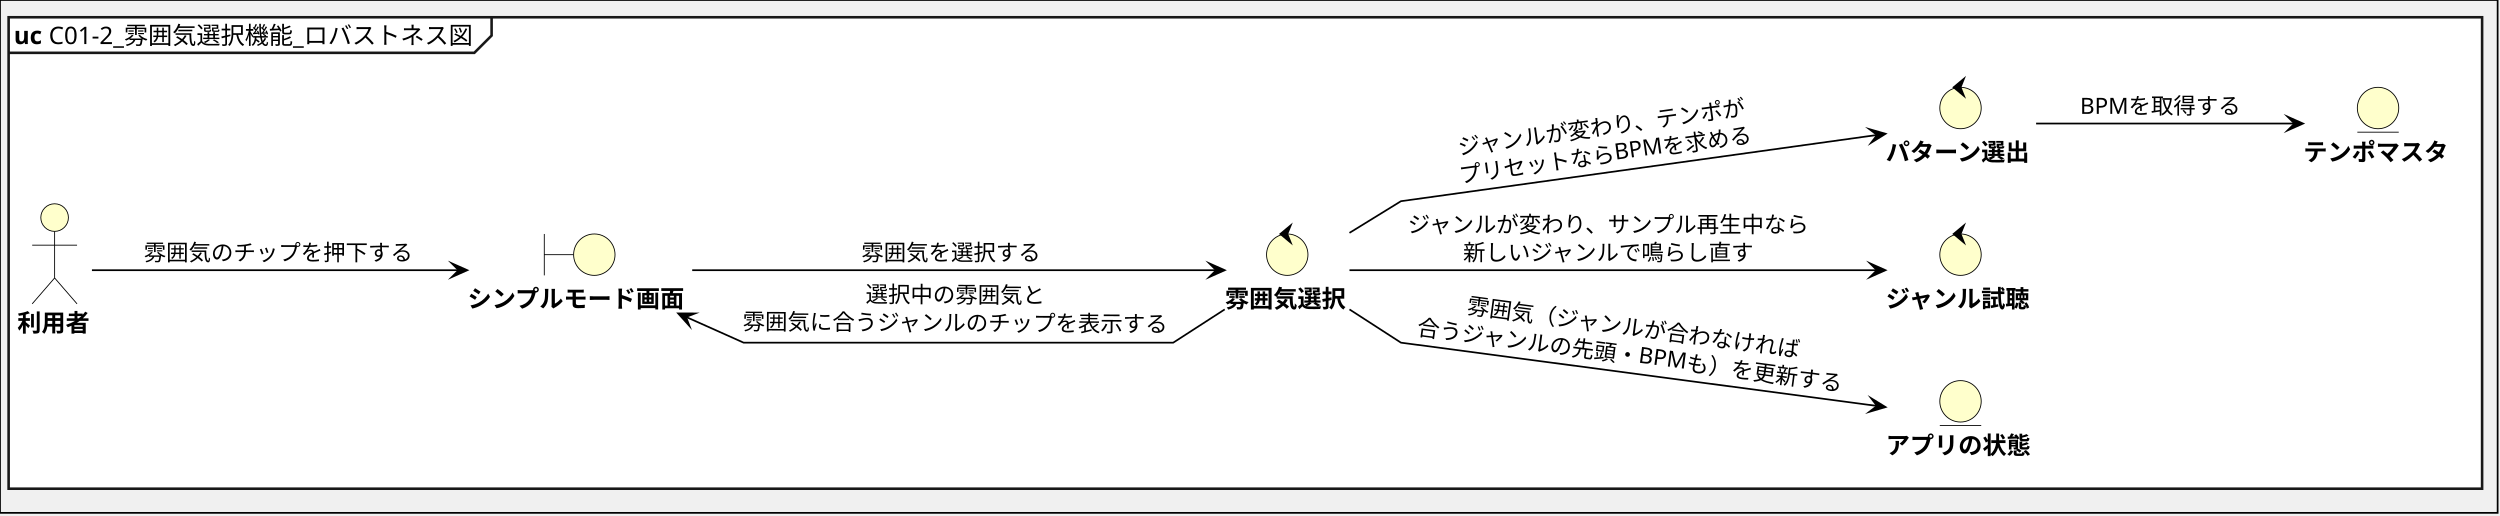
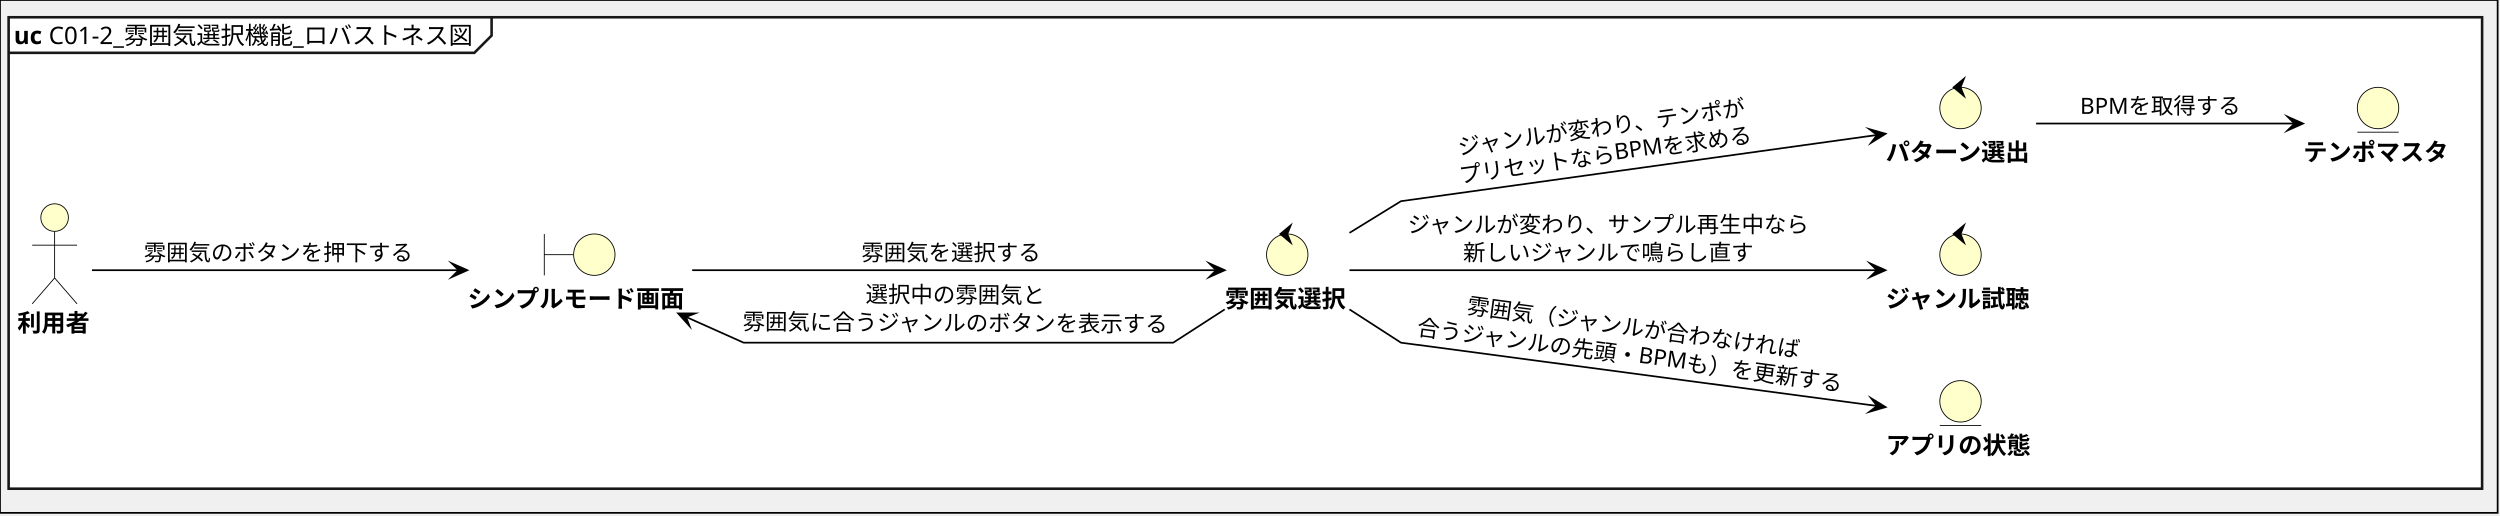
<svg xmlns="http://www.w3.org/2000/svg" version="1.1" data-diagram-type="DESCRIPTION" style="width:1449px;height:299px;background:#FFFFFF;" width="1449px" height="299px" viewBox="0 0 1449 299" zoomAndPan="magnify" preserveAspectRatio="none" contentStyleType="text/css">
  <defs />
  <g font-family="sans-serif" lengthAdjust="spacing">
    <rect x="0" y="0" width="1447.625" height="297.252" fill="none" style="stroke:#000;stroke-width:1;" />
    <rect x="5" y="10" width="1433.625" height="273.252" fill="#FFF" style="stroke:#181818;stroke-width:1.5;" />
    <path d="M284.931,10 L284.931,20.609 L274.931,30.609 L5,30.609" style="stroke:#181818;stroke-width:1.5;" fill="none" />
    <text x="8" y="25.533" fill="#000" font-size="14" textLength="16.338" font-weight="700">uc</text>
    <text x="28.228" y="25.533" fill="#000" font-size="14" textLength="249.703">C01-2_雰囲気選択機能_ロバストネス図</text>
    <g class="entity" data-qualified-name="A1" id="ent0001" data-source-line="4">
      <ellipse cx="31.656" cy="126.109" rx="8" ry="8" fill="#FFC" style="stroke:#000;stroke-width:0.5;" />
      <path d="M31.656,134.109 L31.656,161.109 M18.656,142.109 L44.656,142.109 M31.656,161.109 L18.656,176.109 M31.656,161.109 L44.656,176.109" style="stroke:#000;stroke-width:0.5;" fill="none" />
      <text x="10" y="192.143" fill="#000" font-size="14" textLength="43.313" font-weight="700">利用者</text>
    </g>
    <g class="entity" data-qualified-name="B1" id="ent0002" data-source-line="5">
      <path d="M315.469,135.609 L315.469,159.609 M315.469,147.609 L332.469,147.609" style="stroke:#000;stroke-width:0.5;" fill="none" />
      <ellipse cx="344.469" cy="147.609" rx="12" ry="12" fill="#FFC" style="stroke:#000;stroke-width:0.5;" />
      <text x="271" y="178.143" fill="#000" font-size="14" textLength="129.938" font-weight="700">シンプルモード画面</text>
    </g>
    <g class="entity" data-qualified-name="C1" id="ent0003" data-source-line="6">
      <ellipse cx="746.094" cy="147.609" rx="12" ry="12" fill="#FFC" style="stroke:#000;stroke-width:0.5;" />
      <polygon points="742.094,135.609,748.094,130.609,746.094,135.609,748.094,140.609,742.094,135.609" fill="#000" style="stroke:#000;stroke-width:1;stroke-linejoin:miter;stroke-miterlimit:10;" />
      <text x="710" y="178.143" fill="#000" font-size="14" textLength="72.188" font-weight="700">雰囲気選択</text>
    </g>
    <g class="entity" data-qualified-name="C2" id="ent0004" data-source-line="7">
      <ellipse cx="1136.313" cy="62.609" rx="12" ry="12" fill="#FFC" style="stroke:#000;stroke-width:0.5;" />
      <polygon points="1132.313,50.609,1138.313,45.609,1136.313,50.609,1138.313,55.609,1132.313,50.609" fill="#000" style="stroke:#000;stroke-width:1;stroke-linejoin:miter;stroke-miterlimit:10;" />
      <text x="1093" y="93.143" fill="#000" font-size="14" textLength="86.625" font-weight="700">パターン選出</text>
    </g>
    <g class="entity" data-qualified-name="C3" id="ent0005" data-source-line="8">
      <ellipse cx="1136.313" cy="147.609" rx="12" ry="12" fill="#FFC" style="stroke:#000;stroke-width:0.5;" />
      <polygon points="1132.313,135.609,1138.313,130.609,1136.313,135.609,1138.313,140.609,1132.313,135.609" fill="#000" style="stroke:#000;stroke-width:1;stroke-linejoin:miter;stroke-miterlimit:10;" />
      <text x="1093" y="178.143" fill="#000" font-size="14" textLength="86.625" font-weight="700">ジャンル試聴</text>
    </g>
    <g class="entity" data-qualified-name="E1" id="ent0006" data-source-line="9">
      <ellipse cx="1136.313" cy="232.609" rx="12" ry="12" fill="#FFC" style="stroke:#000;stroke-width:0.5;" />
      <line x1="1124.313" y1="246.609" x2="1148.313" y2="246.609" style="stroke:#000;stroke-width:0.5;" />
      <text x="1093" y="263.143" fill="#000" font-size="14" textLength="86.625" font-weight="700">アプリの状態</text>
    </g>
    <g class="entity" data-qualified-name="E2" id="ent0007" data-source-line="10">
      <ellipse cx="1378.313" cy="62.609" rx="12" ry="12" fill="#FFC" style="stroke:#000;stroke-width:0.5;" />
      <line x1="1366.313" y1="76.609" x2="1390.313" y2="76.609" style="stroke:#000;stroke-width:0.5;" />
      <text x="1335" y="93.143" fill="#000" font-size="14" textLength="86.625" font-weight="700">テンポマスタ</text>
    </g>
    <g class="link" data-entity-1="ent0001" data-entity-2="ent0002" id="lnk8" data-source-line="12" data-link-type="dependency">
      <path d="M53.29,156.609 C97.47,156.609 197.27,156.609 265.84,156.609" style="stroke:#000;stroke-width:1;" fill="none" id="A1-to-B1" />
      <polygon points="270.84,156.609,261.84,152.609,265.84,156.609,261.84,160.609,270.84,156.609" fill="#000" style="stroke:#000;stroke-width:1;stroke-linejoin:miter;stroke-miterlimit:10;" />
    </g>
    <g class="link" data-entity-1="ent0002" data-entity-2="ent0003" id="lnk9" data-source-line="13" data-link-type="dependency">
      <path d="M401.2,156.609 C488.38,156.609 636.21,156.609 704.86,156.609" style="stroke:#000;stroke-width:1;" fill="none" id="B1-to-C1" />
      <polygon points="709.86,156.609,700.86,152.609,704.86,156.609,700.86,160.609,709.86,156.609" fill="#000" style="stroke:#000;stroke-width:1;stroke-linejoin:miter;stroke-miterlimit:10;" />
    </g>
    <g class="link" data-entity-1="ent0003" data-entity-2="ent0002" id="lnk14" data-source-line="18" data-link-type="dependency">
      <path d="M709.84,179.329 C694.52,189.229 680,198.609 680,198.609 C680,198.609 431,198.609 431,198.609 C431,198.609 417.735,192.678 397.605,183.688" style="stroke:#000;stroke-width:1;" fill="none" id="C1-to-B1" />
      <polygon points="393.04,181.649,399.627,188.972,397.605,183.688,402.889,181.667,393.04,181.649" fill="#000" style="stroke:#000;stroke-width:1;stroke-linejoin:miter;stroke-miterlimit:10;" />
    </g>
    <g class="link" data-entity-1="ent0003" data-entity-2="ent0006" id="lnk10" data-source-line="14" data-link-type="dependency">
      <path d="M782.16,179.329 C797.48,189.229 812,198.609 812,198.609 C812,198.609 1000.074,223.611 1087.924,235.281" style="stroke:#000;stroke-width:1;" fill="none" id="C1-to-E1" />
      <polygon points="1092.88,235.939,1084.485,230.789,1087.924,235.281,1083.432,238.719,1092.88,235.939" fill="#000" style="stroke:#000;stroke-width:1;stroke-linejoin:miter;stroke-miterlimit:10;" />
    </g>
    <g class="link" data-entity-1="ent0003" data-entity-2="ent0004" id="lnk11" data-source-line="15" data-link-type="dependency">
      <path d="M782.16,134.969 C797.48,125.549 812,116.609 812,116.609 C812,116.609 1000.078,90.448 1087.928,78.228" style="stroke:#000;stroke-width:1;" fill="none" id="C1-to-C2" />
      <polygon points="1092.88,77.539,1083.415,74.817,1087.928,78.228,1084.517,82.741,1092.88,77.539" fill="#000" style="stroke:#000;stroke-width:1;stroke-linejoin:miter;stroke-miterlimit:10;" />
    </g>
    <g class="link" data-entity-1="ent0004" data-entity-2="ent0007" id="lnk12" data-source-line="16" data-link-type="dependency">
      <path d="M1180.13,71.609 C1223.77,71.609 1286.22,71.609 1329.86,71.609" style="stroke:#000;stroke-width:1;" fill="none" id="C2-to-E2" />
      <polygon points="1334.86,71.609,1325.86,67.609,1329.86,71.609,1325.86,75.609,1334.86,71.609" fill="#000" style="stroke:#000;stroke-width:1;stroke-linejoin:miter;stroke-miterlimit:10;" />
    </g>
    <g class="link" data-entity-1="ent0003" data-entity-2="ent0005" id="lnk13" data-source-line="17" data-link-type="dependency">
      <path d="M782.16,156.609 C853.61,156.609 1010.51,156.609 1087.83,156.609" style="stroke:#000;stroke-width:1;" fill="none" id="C1-to-C3" />
      <polygon points="1092.83,156.609,1083.83,152.609,1087.83,156.609,1083.83,160.609,1092.83,156.609" fill="#000" style="stroke:#000;stroke-width:1;stroke-linejoin:miter;stroke-miterlimit:10;" />
    </g>
    <g class="link-labels">
      <g transform="rotate(7.571 943.318 216.064)">
        <rect x="816.732" y="182.162" width="253.171" height="31.900" fill="#FFFFFF" stroke="none" />
        <text text-anchor="middle" x="943.318" y="194.212" fill="#000" font-size="13" textLength="195">雰囲気（ジャンルが合わなければ</text>
        <text text-anchor="middle" x="943.318" y="210.462" fill="#000" font-size="13" textLength="249.171">合うジャンルの先頭・BPMも）を更新する</text>
      </g>
      <g transform="rotate(0.332 553.527 198.609)">
        <rect x="428.027" y="163.415" width="251.000" height="31.900" fill="#FFFFFF" stroke="none" />
        <text text-anchor="middle" x="553.527" y="175.465" fill="#000" font-size="13" textLength="104">選択中の雰囲気と</text>
-         <text text-anchor="middle" x="553.527" y="191.715" fill="#000" font-size="13" textLength="247">雰囲気に合うジャンルのチップを表示する</text>
+         <text text-anchor="middle" x="553.527" y="191.715" fill="#000" font-size="13" textLength="247">雰囲気に合うジャンルのボタンを表示する</text>
      </g>
      <g transform="rotate(0.000 932.16 156.609)">
        <rect x="813.160" y="122.709" width="238.000" height="31.900" fill="#FFFFFF" stroke="none" />
        <text text-anchor="middle" x="932.16" y="134.759" fill="#000" font-size="13" textLength="234">ジャンルが変わり、サンプル再生中なら</text>
        <text text-anchor="middle" x="932.16" y="151.009" fill="#000" font-size="13" textLength="169">新しいジャンルで鳴らし直す</text>
      </g>
      <g transform="rotate(-7.919 931.811 99.944)">
        <rect x="844.226" y="66.044" width="175.171" height="31.900" fill="#FFFFFF" stroke="none" />
        <text text-anchor="middle" x="931.811" y="78.094" fill="#000" font-size="13" textLength="169">ジャンルが変わり、テンポが</text>
        <text text-anchor="middle" x="931.811" y="94.344" fill="#000" font-size="13" textLength="171.171">プリセットならBPMを求める</text>
      </g>
      <g transform="rotate(0.000 161.29 156.609)">
        <rect x="81.290" y="138.959" width="160.000" height="15.650" fill="#FFFFFF" stroke="none" />
-         <text text-anchor="middle" x="161.29" y="151.009" fill="#000" font-size="13" textLength="156">雰囲気のチップを押下する</text>
+         <text text-anchor="middle" x="161.29" y="151.009" fill="#000" font-size="13" textLength="156">雰囲気のボタンを押下する</text>
      </g>
      <g transform="rotate(0.000 551.2 156.609)">
        <rect x="497.200" y="138.959" width="108.000" height="15.650" fill="#FFFFFF" stroke="none" />
        <text text-anchor="middle" x="551.2" y="151.009" fill="#000" font-size="13" textLength="104">雰囲気を選択する</text>
      </g>
      <g transform="rotate(0.000 1252.13 71.609)">
        <rect x="1203.545" y="53.959" width="97.171" height="15.650" fill="#FFFFFF" stroke="none" />
        <text text-anchor="middle" x="1252.13" y="66.009" fill="#000" font-size="13" textLength="93.171">BPMを取得する</text>
      </g>
    </g>
  </g>
</svg>
